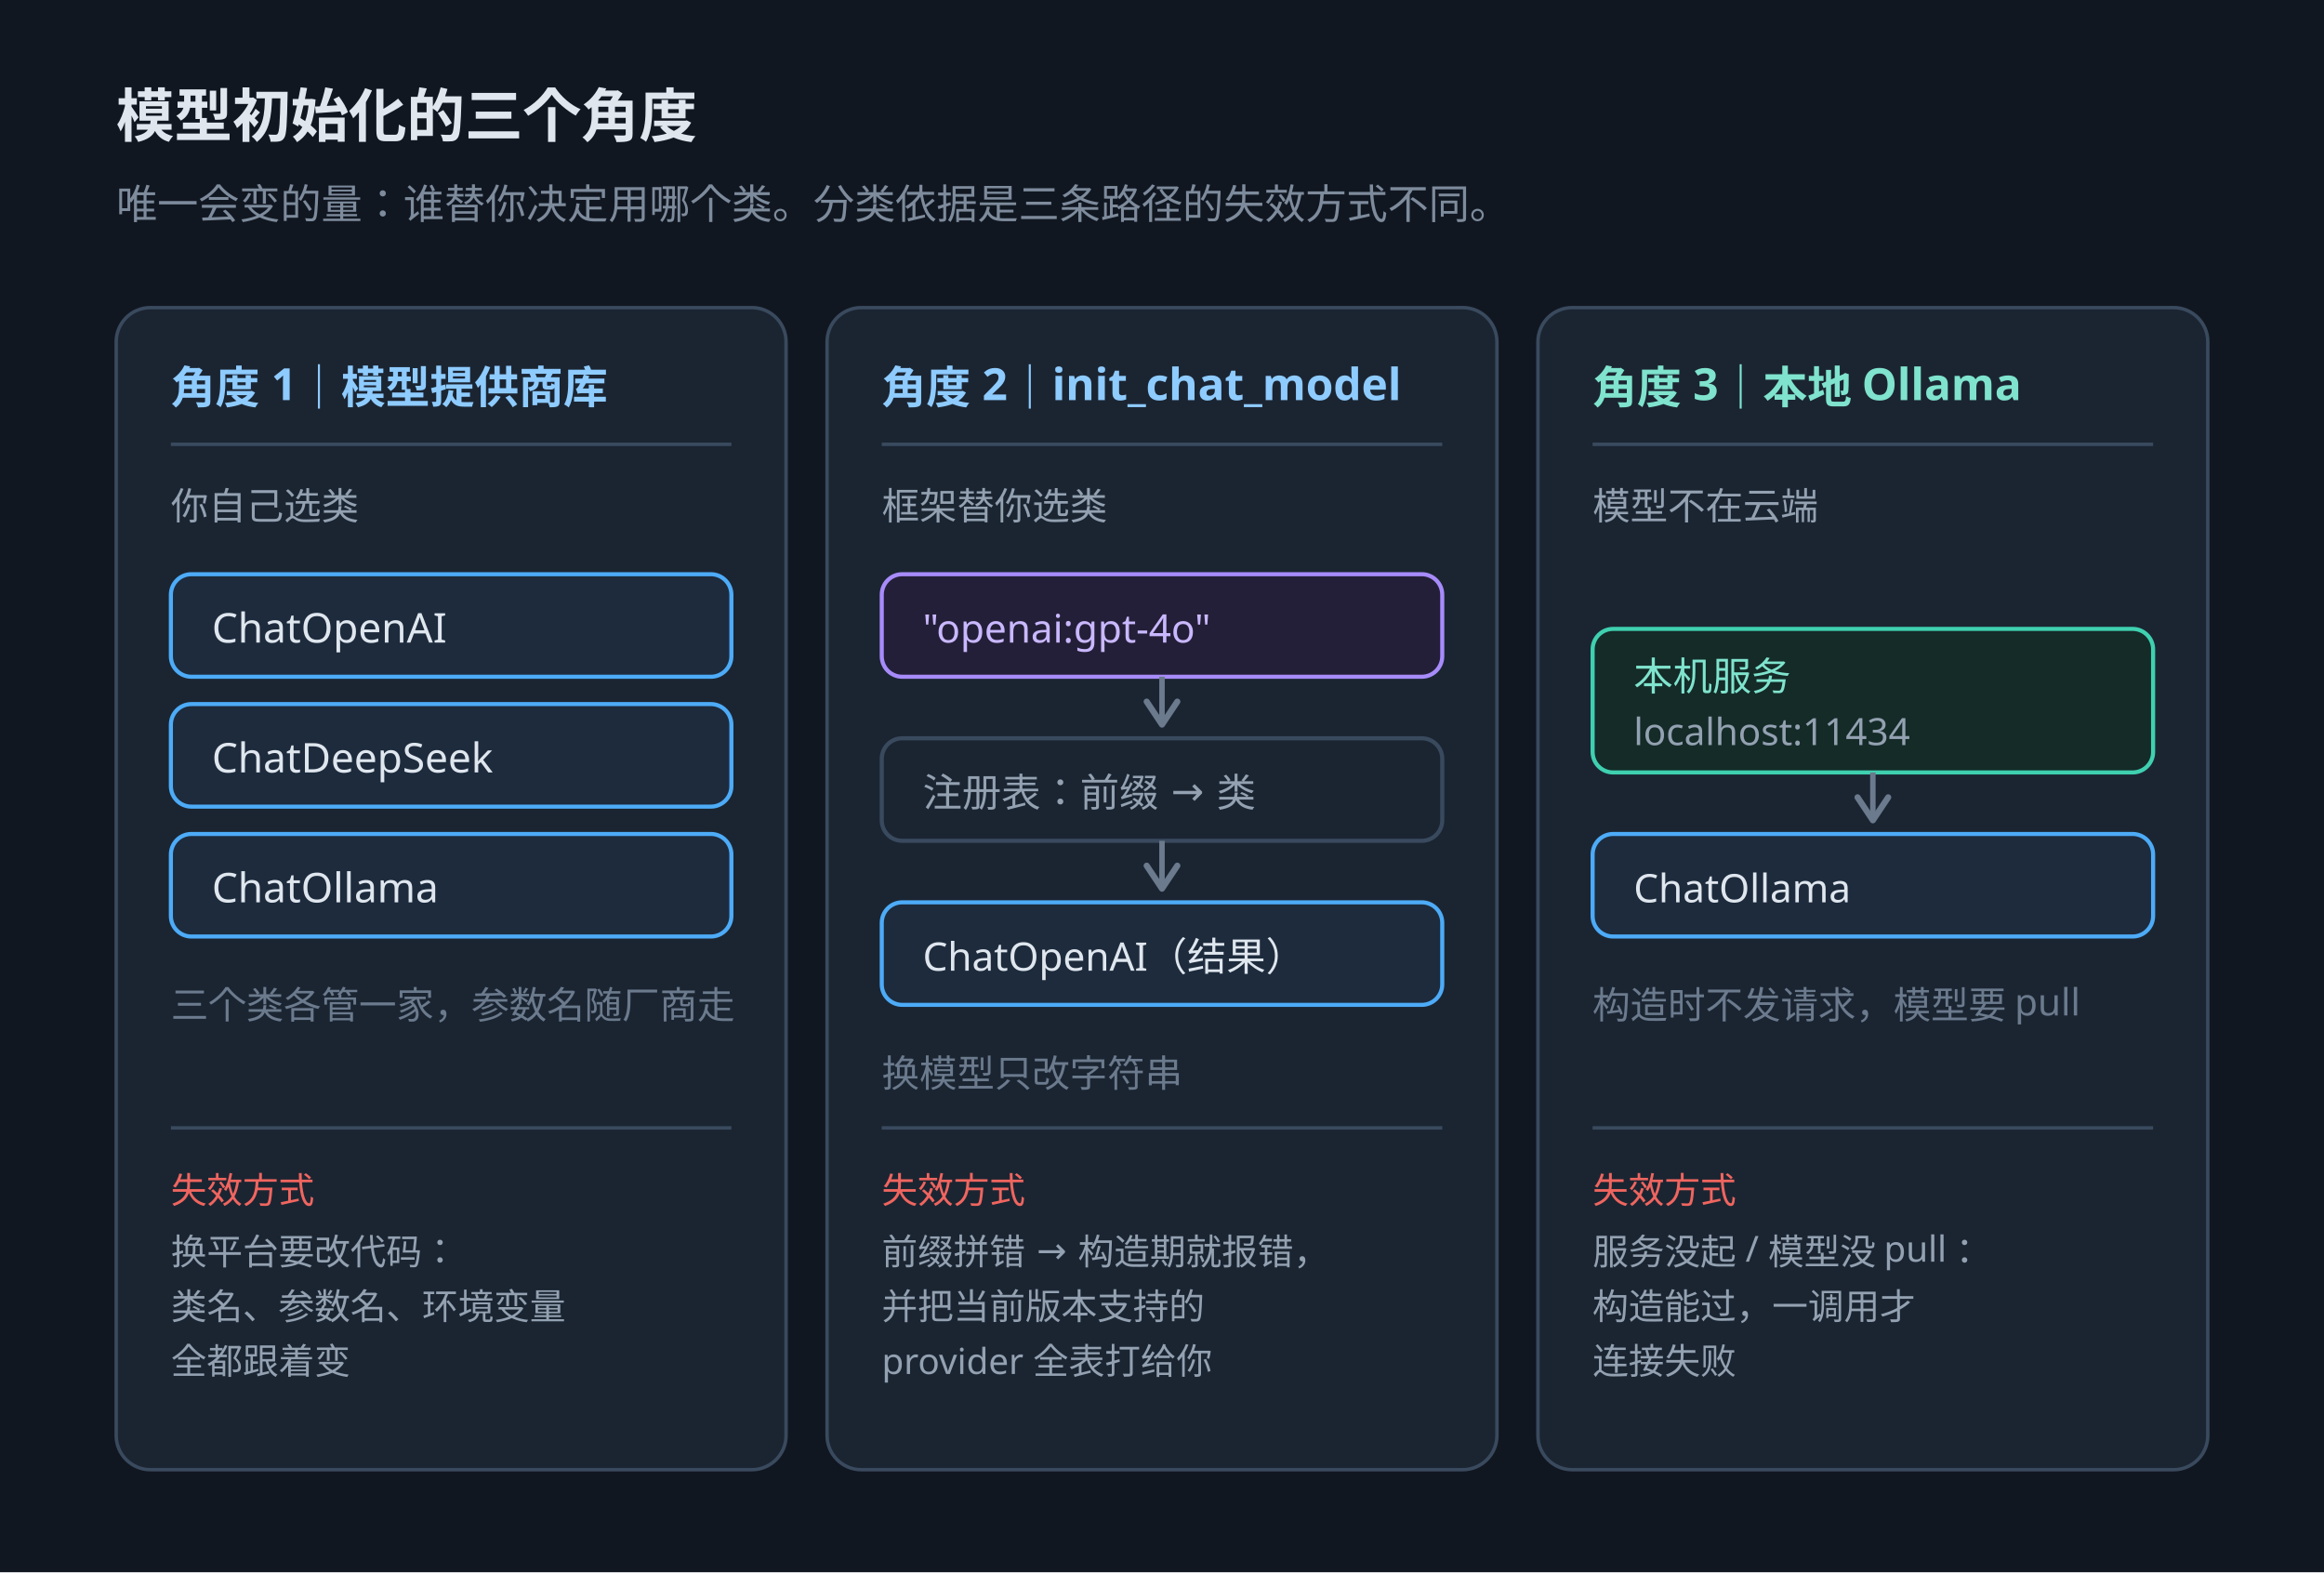
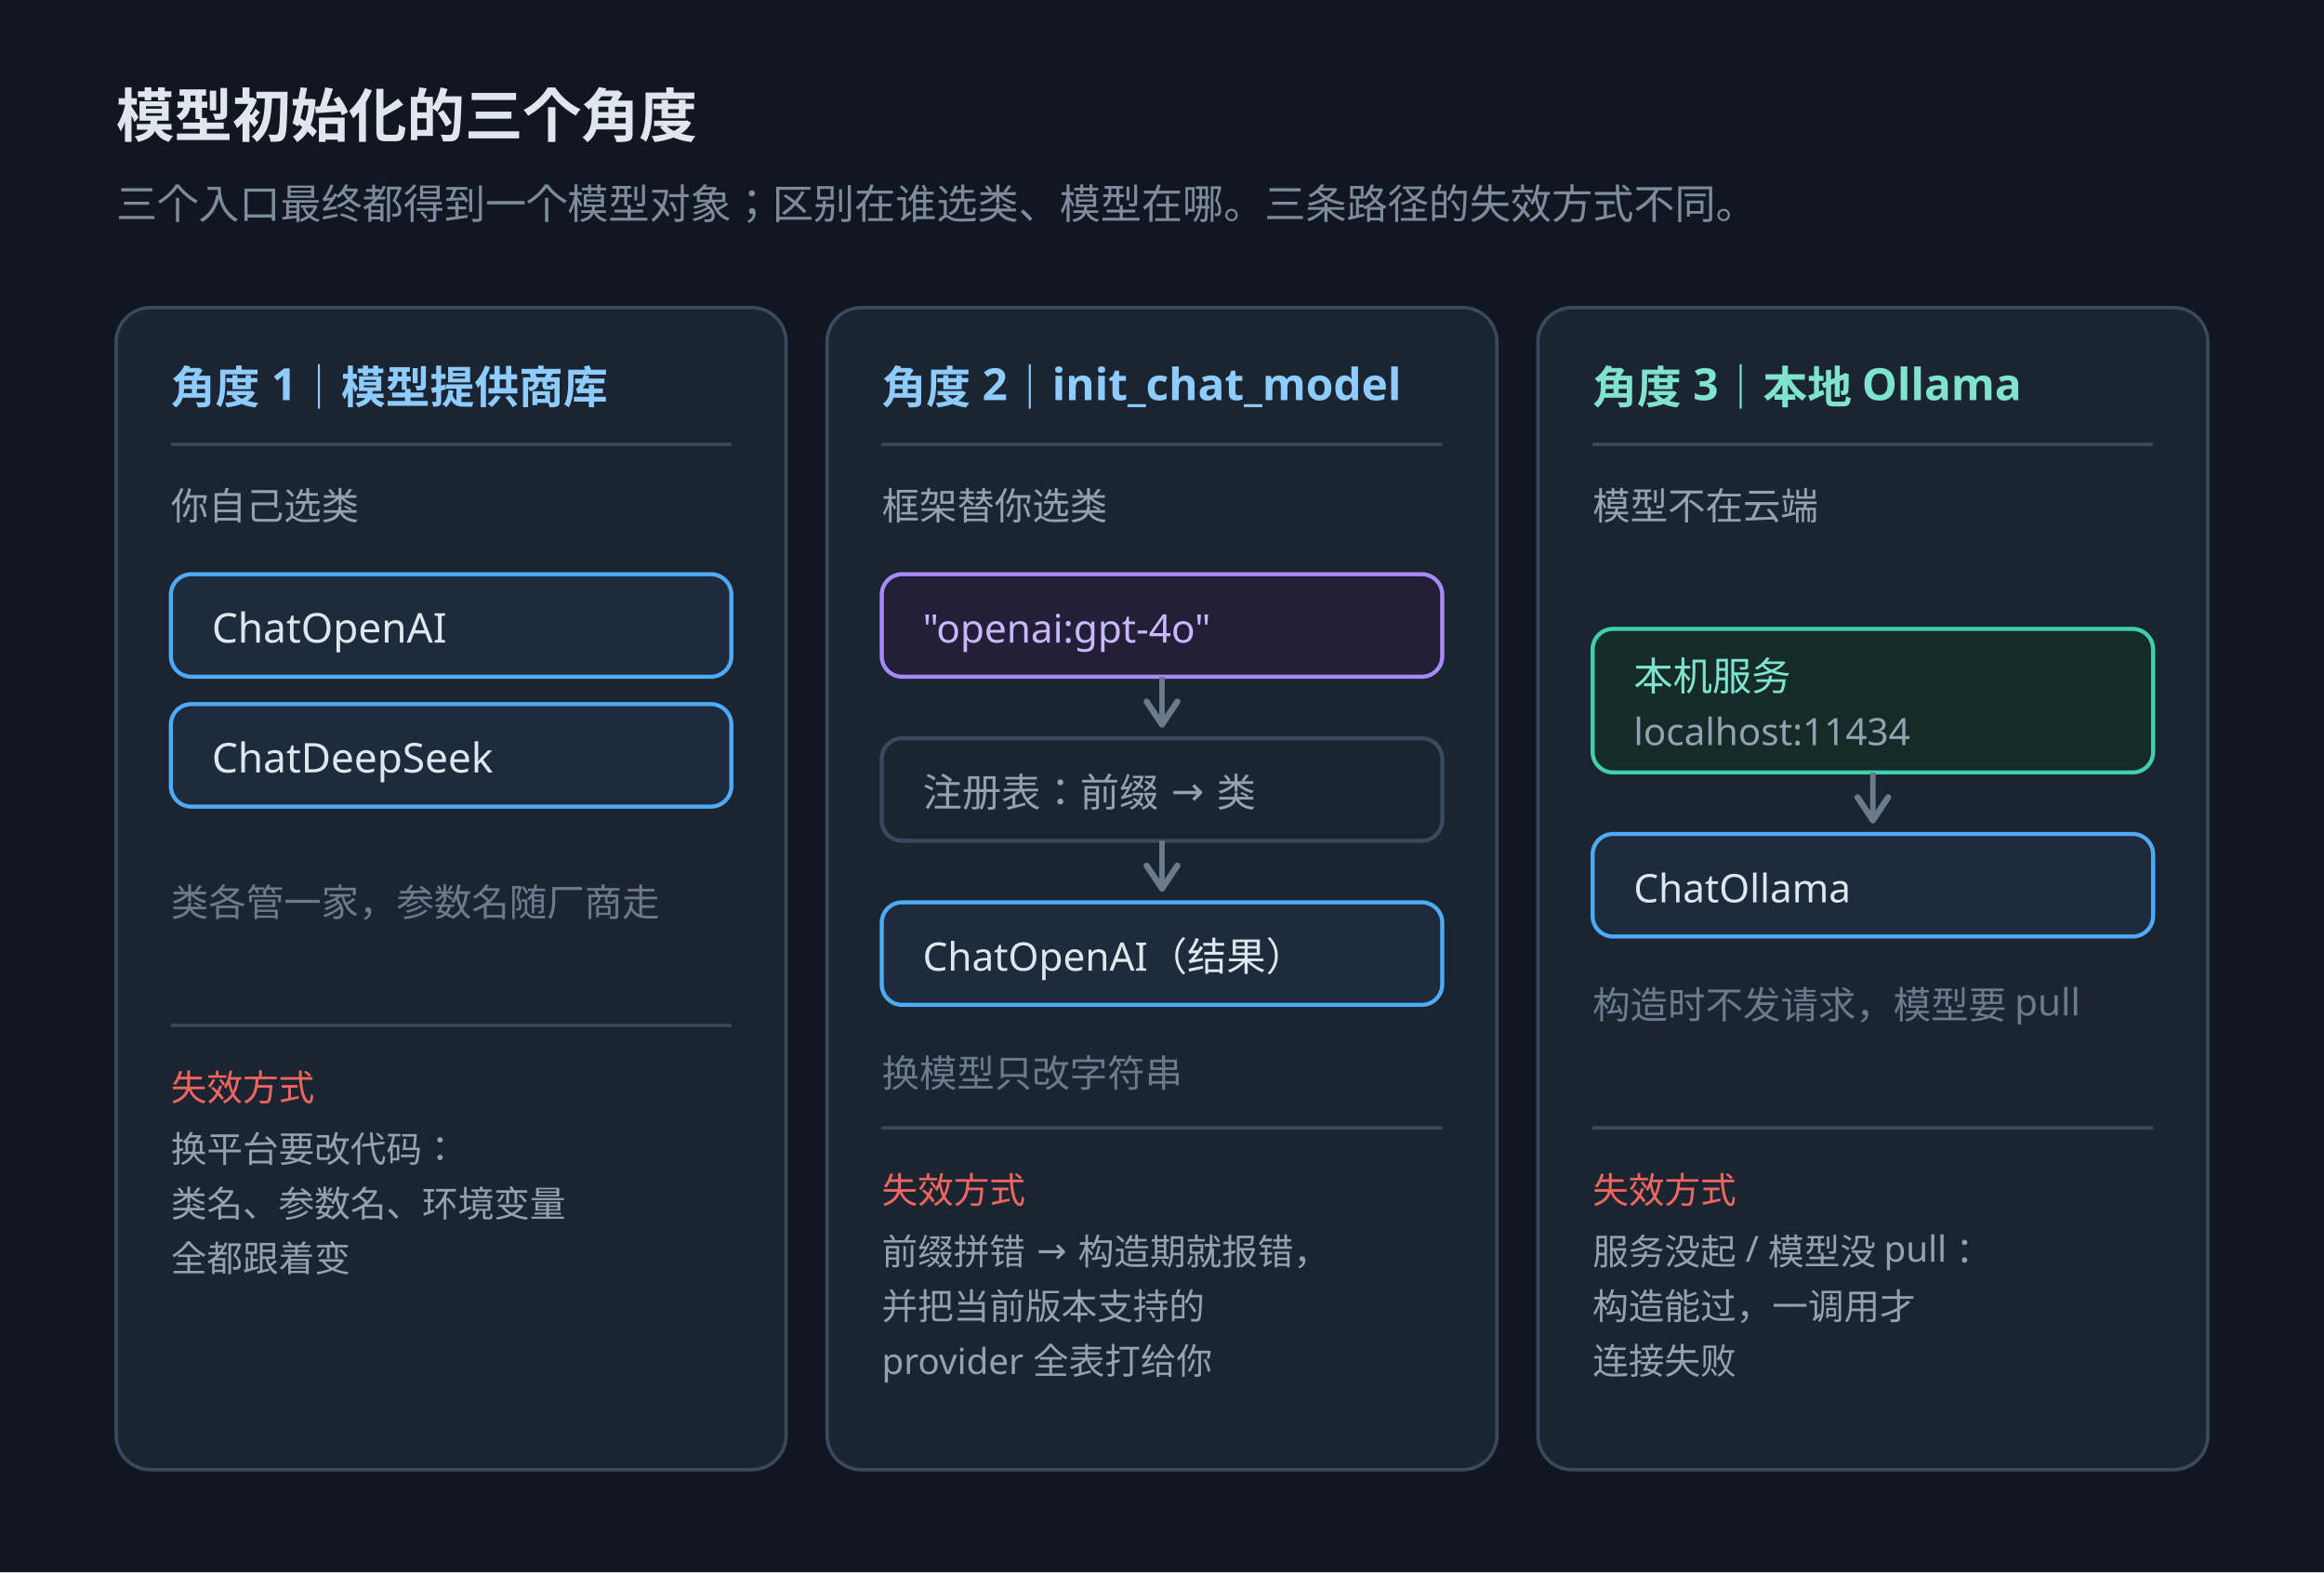
<svg xmlns="http://www.w3.org/2000/svg" viewBox="0 0 680 460" width="680" height="460" role="img">
  <defs>
    <marker id="ar1" viewBox="0 0 10 10" refX="8" refY="5" markerWidth="7" markerHeight="7" orient="auto-start-reverse">
      <path d="M2 1L8 5L2 9" fill="none" stroke="context-stroke" stroke-width="1.6" stroke-linecap="round" stroke-linejoin="round" />
    </marker>
  </defs>
  <rect x="0" y="0" width="680" height="460" fill="#111721" />
  <text x="34" y="40" font-family="system-ui, sans-serif" font-size="17" font-weight="700" fill="#dfe6ee">模型初始化的三个角度</text>
-   <text x="34" y="64" font-family="system-ui, sans-serif" font-size="12" fill="#7d8b9c">唯一会变的量：谁替你决定用哪个类。分类依据是三条路径的失效方式不同。</text>
+   <text x="34" y="64" font-family="system-ui, sans-serif" font-size="12" fill="#7d8b9c">三个入口最终都得到一个模型对象；区别在谁选类、模型在哪。三条路径的失效方式不同。</text>
  <rect x="34" y="90" width="196" height="340" rx="10" fill="#1b2532" stroke="#3a4a5e" stroke-width="1" />
  <text x="50" y="118" font-family="system-ui, sans-serif" font-size="13" font-weight="700" fill="#8ecbff">角度 1｜模型提供商库</text>
  <line x1="50" y1="130" x2="214" y2="130" stroke="#3a4a5e" stroke-width="1" />
  <text x="50" y="152" font-family="system-ui, sans-serif" font-size="11" fill="#93a1b1">你自己选类</text>
  <rect x="50" y="168" width="164" height="30" rx="6" fill="#1d2b3d" stroke="#4dabf7" stroke-width="1.2" />
  <text x="62" y="188" font-family="system-ui, sans-serif" font-size="12" fill="#dfe6ee">ChatOpenAI</text>
  <rect x="50" y="206" width="164" height="30" rx="6" fill="#1d2b3d" stroke="#4dabf7" stroke-width="1.2" />
  <text x="62" y="226" font-family="system-ui, sans-serif" font-size="12" fill="#dfe6ee">ChatDeepSeek</text>
-   <rect x="50" y="244" width="164" height="30" rx="6" fill="#1d2b3d" stroke="#4dabf7" stroke-width="1.2" />
-   <text x="62" y="264" font-family="system-ui, sans-serif" font-size="12" fill="#dfe6ee">ChatOllama</text>
-   <text x="50" y="298" font-family="system-ui, sans-serif" font-size="11" fill="#6b7a8d">三个类各管一家，参数名随厂商走</text>
-   <line x1="50" y1="330" x2="214" y2="330" stroke="#3a4a5e" stroke-width="1" />
-   <text x="50" y="352" font-family="system-ui, sans-serif" font-size="10.5" fill="#f0655f">失效方式</text>
-   <text x="50" y="370" font-family="system-ui, sans-serif" font-size="10.5" fill="#93a1b1">换平台要改代码：</text>
-   <text x="50" y="386" font-family="system-ui, sans-serif" font-size="10.5" fill="#93a1b1">类名、参数名、环境变量</text>
-   <text x="50" y="402" font-family="system-ui, sans-serif" font-size="10.5" fill="#93a1b1">全都跟着变</text>
+   <text x="50" y="268" font-family="system-ui, sans-serif" font-size="11" fill="#6b7a8d">类各管一家，参数名随厂商走</text>
+   <line x1="50" y1="300" x2="214" y2="300" stroke="#3a4a5e" stroke-width="1" />
+   <text x="50" y="322" font-family="system-ui, sans-serif" font-size="10.5" fill="#f0655f">失效方式</text>
+   <text x="50" y="340" font-family="system-ui, sans-serif" font-size="10.5" fill="#93a1b1">换平台要改代码：</text>
+   <text x="50" y="356" font-family="system-ui, sans-serif" font-size="10.5" fill="#93a1b1">类名、参数名、环境变量</text>
+   <text x="50" y="372" font-family="system-ui, sans-serif" font-size="10.5" fill="#93a1b1">全都跟着变</text>
  <rect x="242" y="90" width="196" height="340" rx="10" fill="#1b2532" stroke="#3a4a5e" stroke-width="1" />
  <text x="258" y="118" font-family="system-ui, sans-serif" font-size="13" font-weight="700" fill="#8ecbff">角度 2｜init_chat_model</text>
  <line x1="258" y1="130" x2="422" y2="130" stroke="#3a4a5e" stroke-width="1" />
  <text x="258" y="152" font-family="system-ui, sans-serif" font-size="11" fill="#93a1b1">框架替你选类</text>
  <rect x="258" y="168" width="164" height="30" rx="6" fill="#241f38" stroke="#a78bfa" stroke-width="1.2" />
  <text x="270" y="188" font-family="system-ui, sans-serif" font-size="11.5" fill="#c9b8ff">"openai:gpt-4o"</text>
  <path d="M340 198L340 212" fill="none" stroke="#6b7a8d" stroke-width="1.6" marker-end="url(#ar1)" />
  <rect x="258" y="216" width="164" height="30" rx="6" fill="#1b2532" stroke="#3a4a5e" stroke-width="1.2" />
  <text x="270" y="236" font-family="system-ui, sans-serif" font-size="11.5" fill="#93a1b1">注册表：前缀 → 类</text>
  <path d="M340 246L340 260" fill="none" stroke="#6b7a8d" stroke-width="1.6" marker-end="url(#ar1)" />
  <rect x="258" y="264" width="164" height="30" rx="6" fill="#1d2b3d" stroke="#4dabf7" stroke-width="1.2" />
  <text x="270" y="284" font-family="system-ui, sans-serif" font-size="11.5" fill="#dfe6ee">ChatOpenAI（结果）</text>
  <text x="258" y="318" font-family="system-ui, sans-serif" font-size="11" fill="#6b7a8d">换模型只改字符串</text>
  <line x1="258" y1="330" x2="422" y2="330" stroke="#3a4a5e" stroke-width="1" />
  <text x="258" y="352" font-family="system-ui, sans-serif" font-size="10.5" fill="#f0655f">失效方式</text>
  <text x="258" y="370" font-family="system-ui, sans-serif" font-size="10.5" fill="#93a1b1">前缀拼错 → 构造期就报错，</text>
  <text x="258" y="386" font-family="system-ui, sans-serif" font-size="10.5" fill="#93a1b1">并把当前版本支持的</text>
  <text x="258" y="402" font-family="system-ui, sans-serif" font-size="10.5" fill="#93a1b1">provider 全表打给你</text>
  <rect x="450" y="90" width="196" height="340" rx="10" fill="#1b2532" stroke="#3a4a5e" stroke-width="1" />
  <text x="466" y="118" font-family="system-ui, sans-serif" font-size="13" font-weight="700" fill="#7fe3cd">角度 3｜本地 Ollama</text>
  <line x1="466" y1="130" x2="630" y2="130" stroke="#3a4a5e" stroke-width="1" />
  <text x="466" y="152" font-family="system-ui, sans-serif" font-size="11" fill="#93a1b1">模型不在云端</text>
  <rect x="466" y="184" width="164" height="42" rx="6" fill="#142b28" stroke="#3fd0b0" stroke-width="1.2" />
  <text x="478" y="202" font-family="system-ui, sans-serif" font-size="11.5" fill="#7fe3cd">本机服务</text>
  <text x="478" y="218" font-family="system-ui, sans-serif" font-size="11" fill="#93a1b1">localhost:11434</text>
  <path d="M548 226L548 240" fill="none" stroke="#6b7a8d" stroke-width="1.6" marker-end="url(#ar1)" />
  <rect x="466" y="244" width="164" height="30" rx="6" fill="#1d2b3d" stroke="#4dabf7" stroke-width="1.2" />
  <text x="478" y="264" font-family="system-ui, sans-serif" font-size="11.5" fill="#dfe6ee">ChatOllama</text>
  <text x="466" y="298" font-family="system-ui, sans-serif" font-size="11" fill="#6b7a8d">构造时不发请求，模型要 pull</text>
  <line x1="466" y1="330" x2="630" y2="330" stroke="#3a4a5e" stroke-width="1" />
  <text x="466" y="352" font-family="system-ui, sans-serif" font-size="10.5" fill="#f0655f">失效方式</text>
  <text x="466" y="370" font-family="system-ui, sans-serif" font-size="10.5" fill="#93a1b1">服务没起 / 模型没 pull：</text>
  <text x="466" y="386" font-family="system-ui, sans-serif" font-size="10.5" fill="#93a1b1">构造能过，一调用才</text>
  <text x="466" y="402" font-family="system-ui, sans-serif" font-size="10.5" fill="#93a1b1">连接失败</text>
</svg>
